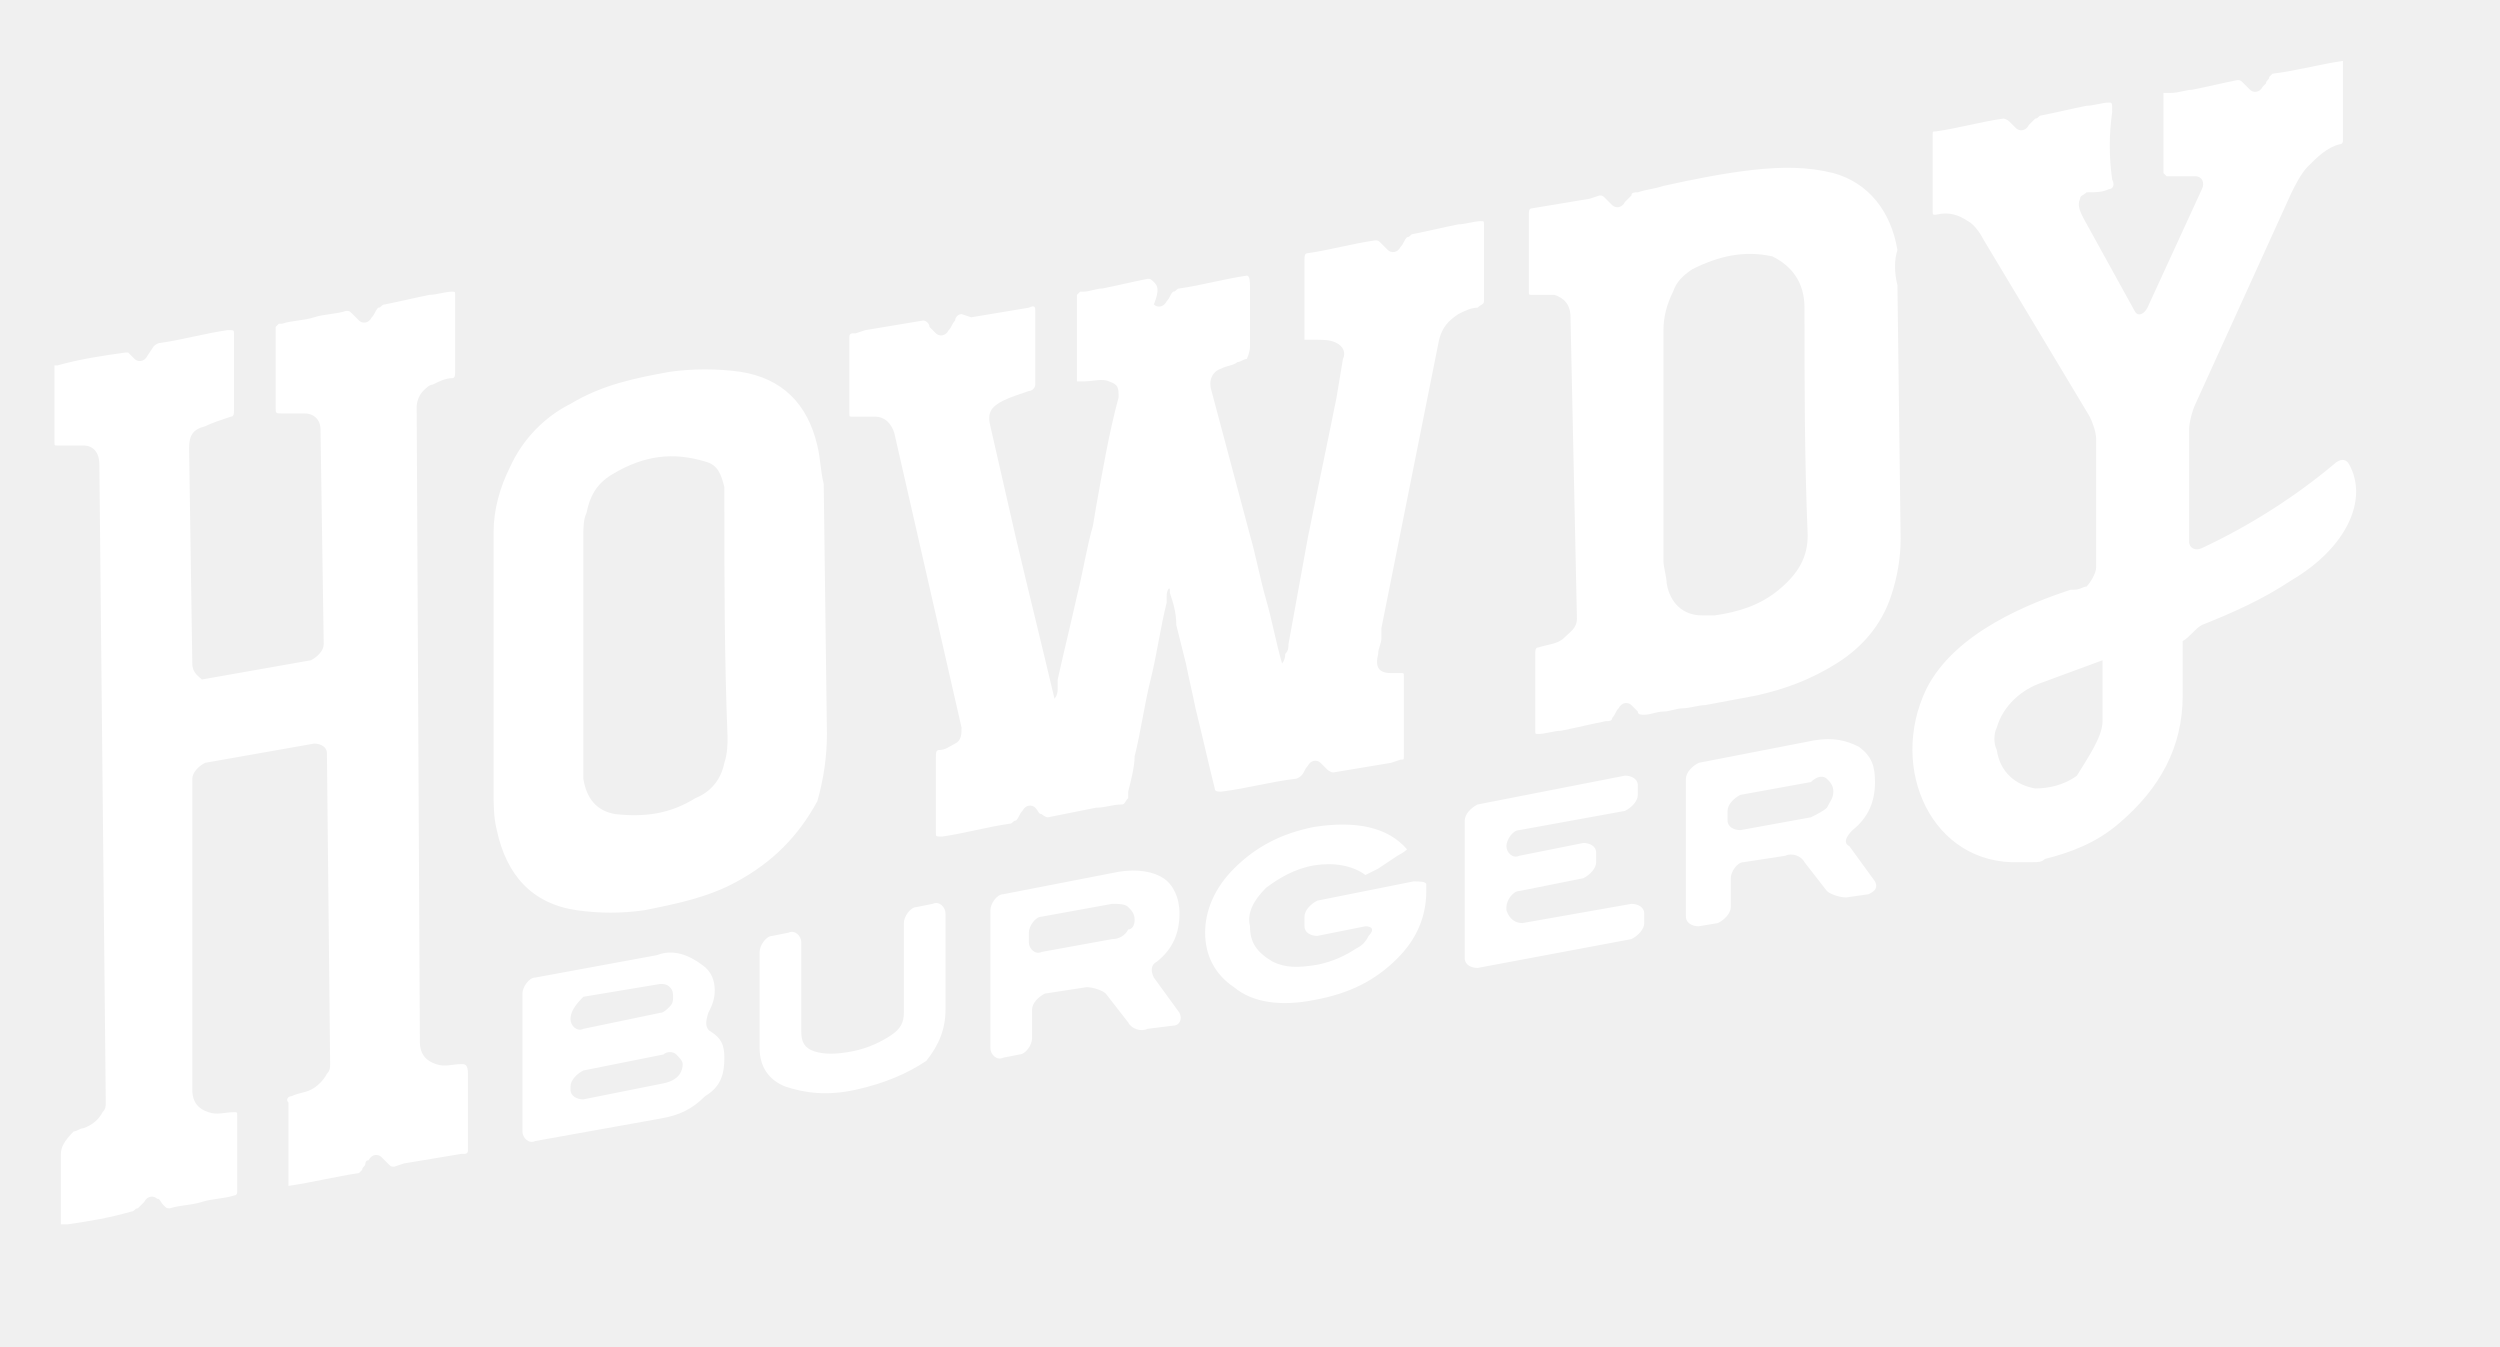
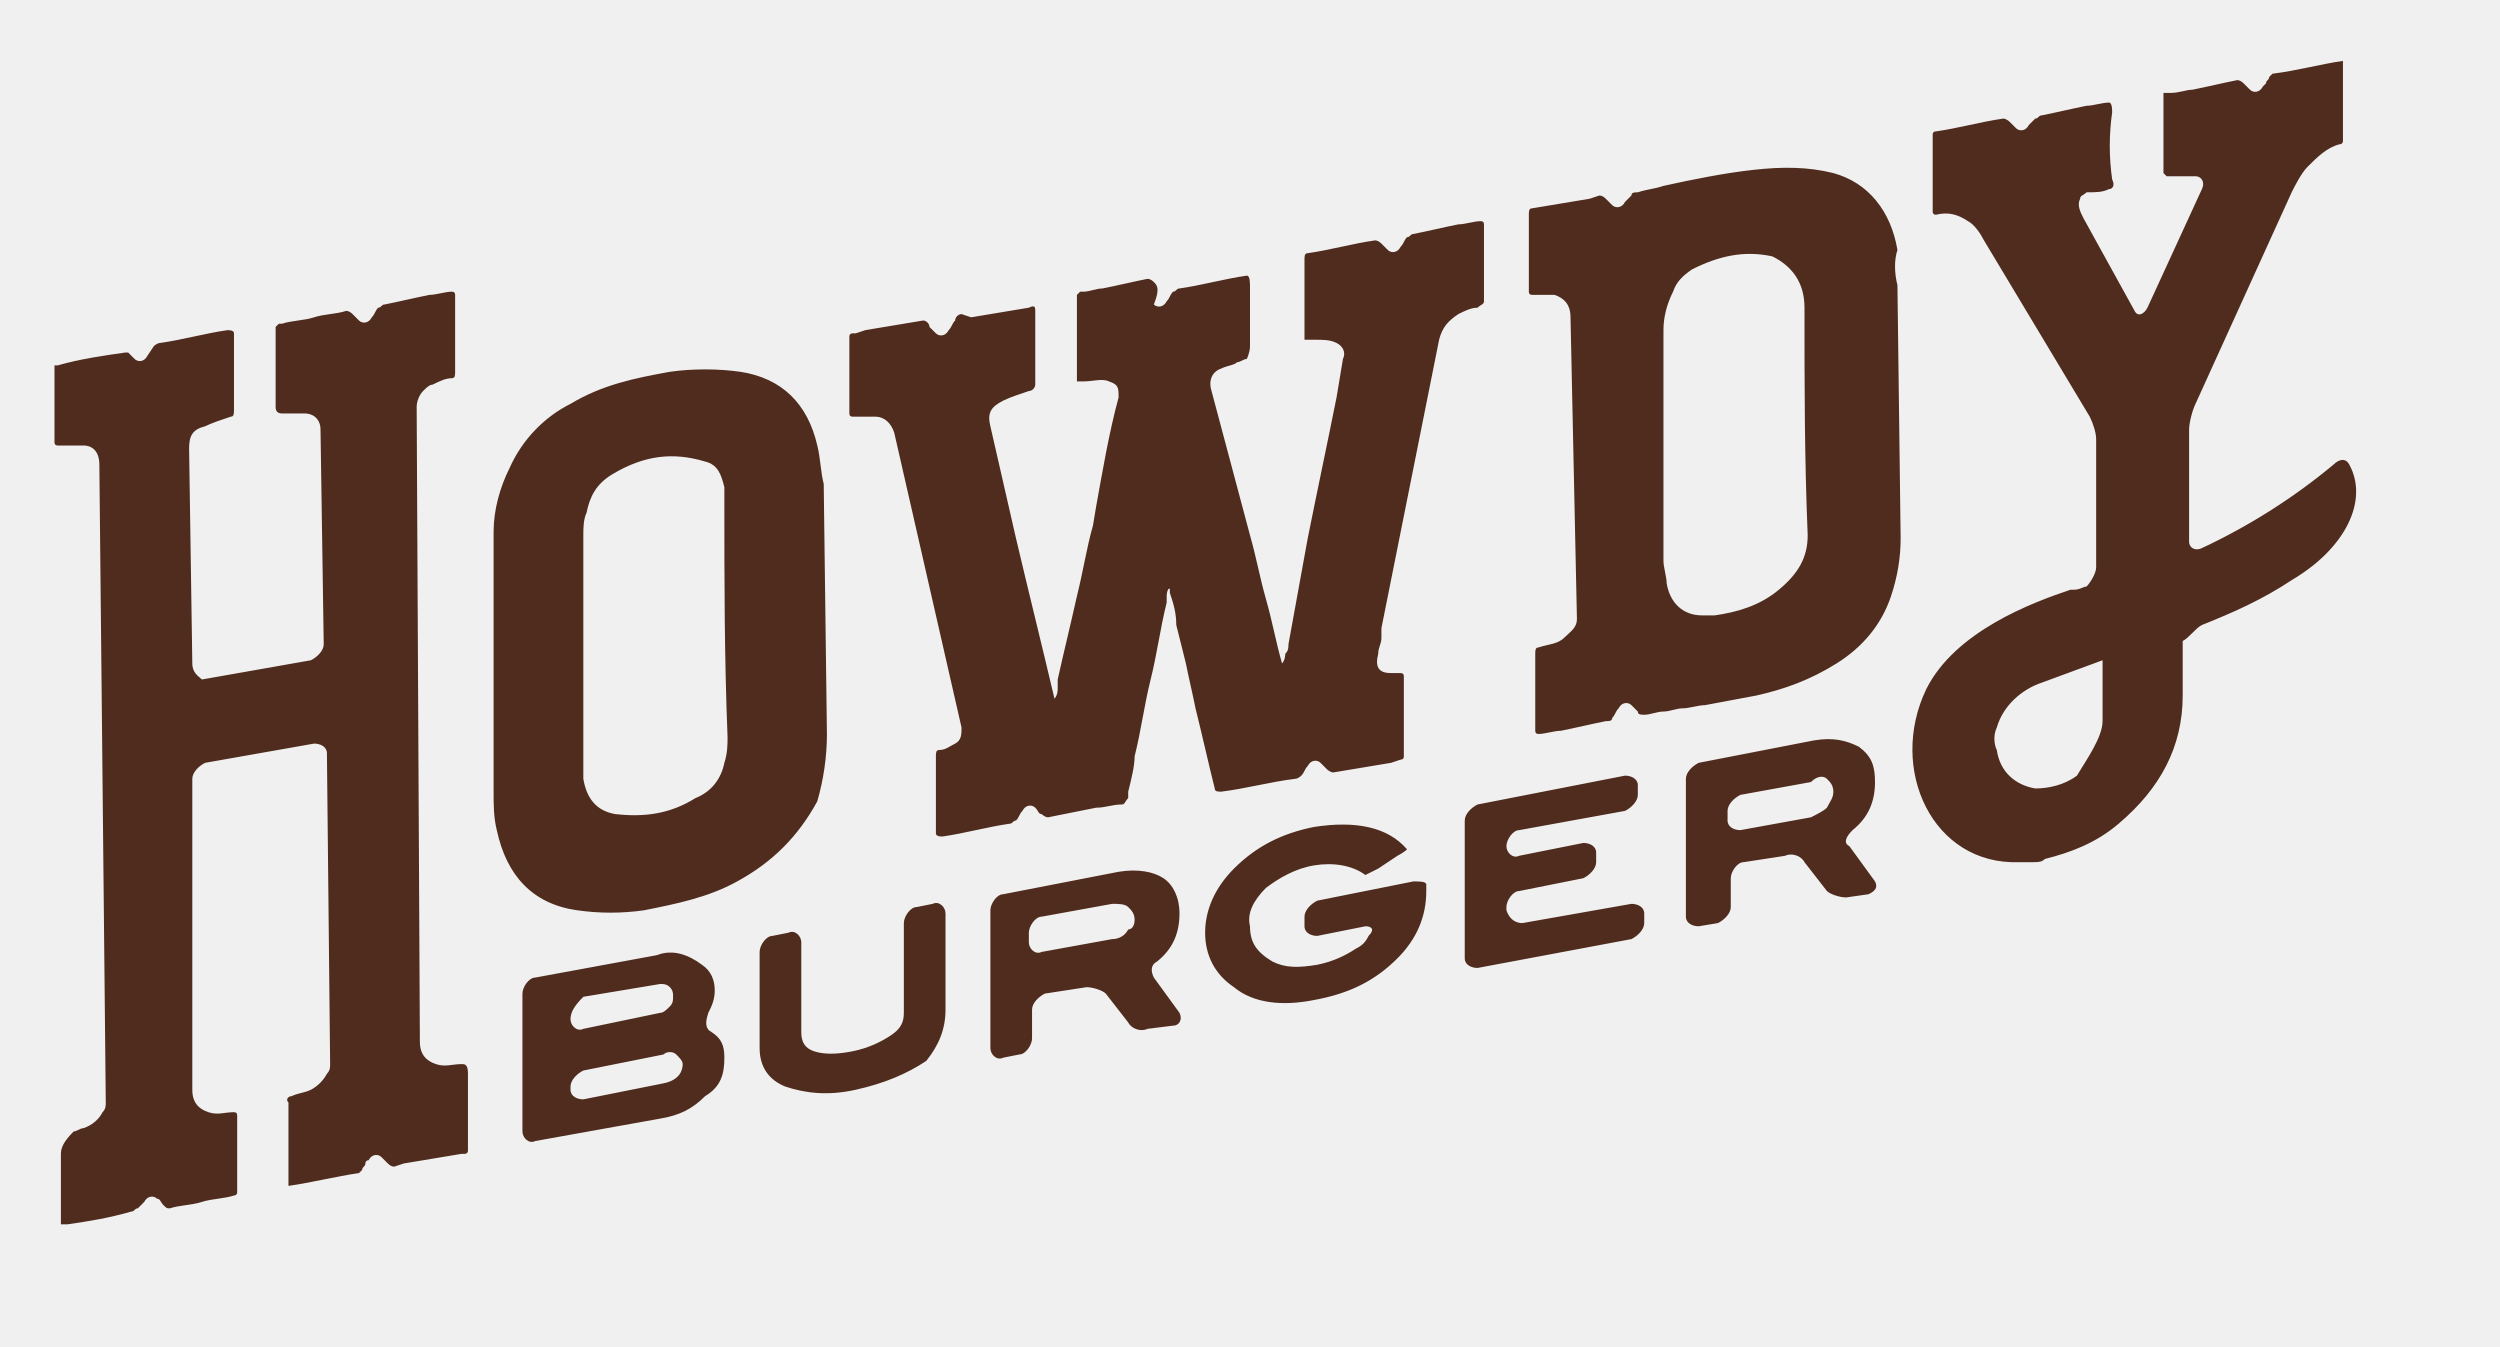
- <svg xmlns="http://www.w3.org/2000/svg" version="1.1" id="Layer_1" x="0px" y="0px" width="78px" height="42px" viewBox="0 0 78 42" style="enable-background:new 0 0 78 42;" xml:space="preserve">
-   <style type="text/css">
- 	.st0{fill-rule:evenodd;clip-rule:evenodd;fill:#FFFFFF;}
- </style>
-   <path class="st0" d="M68.7,19.5c1-0.4,1.9-0.8,2.8-1.4c1.7-1,2.4-2.5,1.8-3.6c-0.1-0.2-0.3-0.2-0.5,0c-1.2,1-2.6,1.9-4.1,2.6  c-0.2,0.1-0.4,0-0.4-0.2c0-0.9,0-3,0-3.5c0-0.2,0.1-0.6,0.2-0.8L71.5,6c0.1-0.2,0.3-0.6,0.5-0.8c0.3-0.3,0.6-0.6,1-0.7  c0.1,0,0.1-0.1,0.1-0.1c0,0,0,0,0,0c0-0.4,0-0.8,0-1.2v0v0v0v0v0v0l0,0c0-0.4,0-0.8,0-1.2c0,0,0,0,0,0c0,0,0,0,0,0c0,0,0-0.1,0-0.1  c0,0,0,0,0,0c0,0,0,0,0,0c-0.7,0.1-1.4,0.3-2.2,0.4c0,0-0.1,0.1-0.1,0.1c0,0.1-0.1,0.1-0.1,0.2l0,0c0,0-0.1,0.1-0.1,0.1  c-0.1,0.2-0.3,0.2-0.4,0.1l-0.2-0.2c-0.1-0.1-0.1-0.1-0.2-0.1c-0.5,0.1-0.9,0.2-1.4,0.3l0,0c-0.2,0-0.4,0.1-0.7,0.1l-0.1,0  c0,0-0.1,0-0.1,0c0,0,0,0,0,0l0,0v0l0,0v0v0v0l0,0c0,0.8,0,1.7,0,2.5c0,0,0.1,0.1,0.1,0.1c0,0,0.1,0,0.1,0c0,0,0,0,0.1,0  c0.1,0,0.1,0,0.2,0c0.2,0,0.3,0,0.5,0c0.2,0,0.3,0.2,0.2,0.4L67,9.6c-0.1,0.2-0.3,0.3-0.4,0.1L65,6.8c-0.1-0.2-0.2-0.4-0.1-0.6  c0-0.1,0.1-0.1,0.2-0.2C65.4,6,65.6,6,65.8,5.9c0.1,0,0.2-0.1,0.1-0.3c-0.1-0.7-0.1-1.4,0-2.1c0-0.3,0-0.3-0.1-0.3  c-0.2,0-0.5,0.1-0.7,0.1c-0.5,0.1-0.9,0.2-1.4,0.3c-0.1,0-0.1,0.1-0.2,0.1c0,0-0.1,0.1-0.1,0.1l0,0c0,0-0.1,0.1-0.1,0.1  c-0.1,0.2-0.3,0.2-0.4,0.1l-0.2-0.2c0,0-0.1-0.1-0.2-0.1c-0.7,0.1-1.4,0.3-2.1,0.4l0,0c-0.1,0-0.1,0-0.1,0.1c0,0.8,0,1.6,0,2.4  c0,0.1,0,0.1,0.1,0.1c0.4-0.1,0.7,0,1,0.2c0.2,0.1,0.4,0.4,0.5,0.6l3.3,5.5c0.1,0.2,0.2,0.5,0.2,0.7c0,0.2,0,0.5,0,0.9l0,0  c0,1,0,2.3,0,3.1c0,0.2-0.2,0.5-0.3,0.6c-0.1,0-0.2,0.1-0.4,0.1l-0.1,0c-1.2,0.4-3.6,1.3-4.5,3.1c-1.2,2.5,0.2,5.5,2.9,5.4l0,0  c0.1,0,0.3,0,0.4,0c0.2,0,0.3,0,0.4-0.1c0.8-0.2,1.6-0.5,2.3-1.1l0,0c1.3-1.1,2-2.4,2-4l0-1.7C68.3,19.9,68.5,19.6,68.7,19.5z   M46.3,9.4c0-0.8,0-1.6,0-2.4v0c0-0.1,0-0.1-0.1-0.1c-0.2,0-0.5,0.1-0.7,0.1c-0.5,0.1-0.9,0.2-1.4,0.3c-0.1,0-0.1,0.1-0.2,0.1  c-0.1,0.1-0.1,0.2-0.2,0.3c-0.1,0.2-0.3,0.2-0.4,0.1c-0.1-0.1-0.1-0.1-0.2-0.2l0,0c-0.1-0.1-0.1-0.1-0.2-0.1  c-0.7,0.1-1.4,0.3-2.1,0.4c-0.1,0-0.1,0.1-0.1,0.2c0,0.7,0,1.4,0,2.1v0c0,0,0,0.1,0,0.1v0c0,0.1,0,0.2,0,0.3c0,0,0.1,0,0.2,0  c0,0,0.1,0,0.1,0c0.3,0,0.5,0,0.7,0.1c0.2,0.1,0.3,0.3,0.2,0.5l-0.2,1.2c-0.3,1.5-0.6,2.9-0.9,4.4c-0.2,1.1-0.4,2.2-0.6,3.3  c0,0.1,0,0.2-0.1,0.3c0,0.2-0.1,0.3-0.1,0.3c0,0,0,0,0,0c0,0,0,0,0,0c-0.2-0.7-0.3-1.3-0.5-2l0,0l0,0l0,0l0,0l0,0l0,0l0,0l0,0l0,0  l0,0c-0.2-0.7-0.3-1.3-0.5-2l-1.2-4.5c-0.1-0.3,0-0.6,0.3-0.7c0.2-0.1,0.4-0.1,0.5-0.2c0.1,0,0.2-0.1,0.3-0.1c0,0,0,0,0,0  c0,0,0,0,0,0c0,0,0.1-0.2,0.1-0.4l0-1.8c0-0.2,0-0.4-0.1-0.4c0,0,0,0,0,0c-0.7,0.1-1.4,0.3-2.1,0.4c-0.1,0-0.1,0.1-0.2,0.1  c-0.1,0.1-0.1,0.2-0.2,0.3c-0.1,0.2-0.3,0.2-0.4,0.1C36.2,9,36.1,8.9,36,8.8c-0.1-0.1-0.1-0.1-0.2-0.1c-0.5,0.1-0.9,0.2-1.4,0.3v0  l0,0l0,0v0h0v0l0,0l0,0v0l0,0l0,0l0,0l0,0c-0.2,0-0.4,0.1-0.6,0.1c0,0,0,0-0.1,0c0,0-0.1,0.1-0.1,0.1v0.1c0,0.8,0,1.5,0,2.3l0,0.1  c0,0.1,0,0.1,0,0.2c0,0,0.1,0,0.1,0c0,0,0.1,0,0.1,0c0.3,0,0.6-0.1,0.8,0c0.3,0.1,0.3,0.2,0.3,0.5c-0.3,1.1-0.5,2.3-0.7,3.4  l-0.1,0.6c-0.2,0.7-0.3,1.4-0.5,2.2l0,0l0,0l0,0c-0.2,0.9-0.4,1.7-0.6,2.6c0,0.1,0,0.1,0,0.2c0,0,0,0.1,0,0.1c0,0.2-0.1,0.3-0.1,0.3  c0,0,0,0,0,0l0,0c-0.4-1.7-0.8-3.3-1.2-5l-0.8-3.5c-0.1-0.4,0-0.6,0.4-0.8c0.2-0.1,0.5-0.2,0.8-0.3c0.1,0,0.2-0.1,0.2-0.2  c0-0.8,0-1.6,0-2.3l0,0c0-0.1,0-0.2-0.2-0.1c-0.6,0.1-1.2,0.2-1.8,0.3L30,9.8c-0.1,0-0.2,0.1-0.2,0.2c-0.1,0.1-0.1,0.2-0.2,0.3  c-0.1,0.2-0.3,0.2-0.4,0.1c-0.1-0.1-0.1-0.1-0.2-0.2C29,10.1,28.9,10,28.8,10c-0.6,0.1-1.2,0.2-1.8,0.3l-0.3,0.1l-0.1,0  c0,0-0.1,0-0.1,0.1c0,0,0,0,0,0l0,0c0,0,0,0,0,0c0,0.4,0,0.8,0,1.2c0,0.4,0,0.8,0,1.2c0,0.1,0,0.1,0.1,0.1c0,0,0.1,0,0.1,0l0,0  c0.2,0,0.4,0,0.6,0c0.3,0,0.5,0.2,0.6,0.5l2.1,9.2c0,0.2,0,0.4-0.2,0.5c-0.2,0.1-0.3,0.2-0.5,0.2c-0.1,0-0.1,0.1-0.1,0.2  c0,0.8,0,1.6,0,2.4c0,0.1,0,0.1,0.2,0.1c0.7-0.1,1.4-0.3,2.1-0.4c0.1,0,0.1-0.1,0.2-0.1c0.1-0.1,0.1-0.2,0.2-0.3  c0.1-0.2,0.3-0.2,0.4-0.1c0.1,0.1,0.1,0.2,0.2,0.2c0,0,0.1,0.1,0.2,0.1c0.5-0.1,1-0.2,1.5-0.3h0l0,0h0l0,0l0,0l0,0h0l0,0l0,0h0l0,0  h0c0.3,0,0.5-0.1,0.8-0.1c0.1,0,0.1-0.1,0.2-0.2l0-0.2c0.1-0.4,0.2-0.8,0.2-1.1c0.2-0.8,0.3-1.6,0.5-2.4c0.2-0.8,0.3-1.6,0.5-2.4  c0,0,0-0.1,0-0.1c0,0,0-0.1,0-0.1c0-0.2,0.1-0.3,0.1-0.2c0,0,0,0.1,0,0.1c0.1,0.3,0.2,0.6,0.2,1l0,0l0,0c0.1,0.4,0.2,0.8,0.3,1.2  c0.1,0.5,0.2,0.9,0.3,1.4c0.2,0.8,0.4,1.7,0.6,2.5c0,0.1,0.1,0.1,0.2,0.1c0.8-0.1,1.5-0.3,2.3-0.4c0.1,0,0.2-0.1,0.2-0.1  c0.1-0.1,0.1-0.2,0.2-0.3c0.1-0.2,0.3-0.2,0.4-0.1c0.1,0.1,0.1,0.1,0.2,0.2c0,0,0.1,0.1,0.2,0.1c0.6-0.1,1.2-0.2,1.8-0.3l0,0h0h0  l0,0l0.3-0.1c0.1,0,0.1,0,0.1-0.1c0-0.8,0-1.7,0-2.5c0-0.1,0-0.1-0.1-0.1c-0.1,0-0.2,0-0.3,0c-0.4,0-0.5-0.2-0.4-0.6  c0-0.2,0.1-0.3,0.1-0.5c0-0.1,0-0.2,0-0.3l1.8-9c0.1-0.4,0.3-0.6,0.6-0.8c0.2-0.1,0.4-0.2,0.6-0.2l0,0C46.2,9.5,46.3,9.5,46.3,9.4z   M41.1,28.1l3-0.6c0.2,0,0.4,0,0.4,0.1v0.2c0,0.8-0.3,1.5-0.9,2.1c-0.7,0.7-1.5,1.1-2.6,1.3c-1,0.2-1.9,0.1-2.5-0.4  c-0.6-0.4-0.9-1-0.9-1.7c0-0.7,0.3-1.4,0.9-2c0.7-0.7,1.5-1.1,2.5-1.3c1.3-0.2,2.3,0,2.9,0.7l0,0c0,0-0.1,0.1-0.3,0.2L43,27.1  c-0.2,0.1-0.4,0.2-0.4,0.2l0,0C42.2,27,41.6,26.9,41,27c-0.6,0.1-1.1,0.4-1.5,0.7c-0.4,0.4-0.6,0.8-0.5,1.2c0,0.5,0.2,0.8,0.7,1.1  c0.4,0.2,0.8,0.2,1.4,0.1c0.5-0.1,0.9-0.3,1.2-0.5c0.2-0.1,0.3-0.2,0.4-0.4c0.2-0.2,0.1-0.3-0.1-0.3l-1.5,0.3  c-0.2,0-0.4-0.1-0.4-0.3v-0.3C40.7,28.4,40.9,28.2,41.1,28.1z M36.6,32c0.2,0,0.3-0.2,0.2-0.4l-0.8-1.1c-0.1-0.2-0.1-0.4,0.1-0.5  c0.5-0.4,0.7-0.9,0.7-1.5c0-0.5-0.2-0.9-0.5-1.1c-0.3-0.2-0.8-0.3-1.4-0.2l-3.6,0.7c-0.2,0-0.4,0.3-0.4,0.5l0,4.3  c0,0.2,0.2,0.4,0.4,0.3l0.5-0.1c0.2,0,0.4-0.3,0.4-0.5l0-0.9c0-0.2,0.2-0.4,0.4-0.5l1.3-0.2c0.2,0,0.5,0.1,0.6,0.2l0.7,0.9  c0.1,0.2,0.4,0.3,0.6,0.2L36.6,32z M29.5,31.5l0-3c0-0.2-0.2-0.4-0.4-0.3l-0.5,0.1c-0.2,0-0.4,0.3-0.4,0.5l0,2.8  c0,0.3-0.1,0.5-0.4,0.7c-0.3,0.2-0.7,0.4-1.2,0.5c-0.5,0.1-0.9,0.1-1.2,0c-0.3-0.1-0.4-0.3-0.4-0.6l0-2.8c0-0.2-0.2-0.4-0.4-0.3  l-0.5,0.1c-0.2,0-0.4,0.3-0.4,0.5l0,3c0,0.6,0.3,1,0.8,1.2c0.6,0.2,1.3,0.3,2.2,0.1c0.9-0.2,1.6-0.5,2.2-0.9  C29.3,32.6,29.5,32.1,29.5,31.5z M35.4,28.7c0-0.2-0.1-0.3-0.2-0.4c-0.1-0.1-0.3-0.1-0.5-0.1l-2.2,0.4c-0.2,0-0.4,0.3-0.4,0.5v0.3  c0,0.2,0.2,0.4,0.4,0.3l2.2-0.4c0.2,0,0.4-0.1,0.5-0.3C35.3,29,35.4,28.9,35.4,28.7z M22.6,33c0-0.4-0.1-0.6-0.4-0.8  c-0.2-0.1-0.2-0.3-0.1-0.6c0.1-0.2,0.2-0.4,0.2-0.7c0-0.3-0.1-0.6-0.4-0.8c-0.4-0.3-0.9-0.5-1.4-0.3l-3.8,0.7  c-0.2,0-0.4,0.3-0.4,0.5l0,4.3c0,0.2,0.2,0.4,0.4,0.3l3.9-0.7c0.6-0.1,1-0.3,1.4-0.7C22.5,33.9,22.6,33.5,22.6,33z M17.8,31.8  c0,0.2,0.2,0.4,0.4,0.3l2.4-0.5c0.1,0,0.2-0.1,0.3-0.2c0.1-0.1,0.1-0.2,0.1-0.3c0-0.1,0-0.2-0.1-0.3c-0.1-0.1-0.2-0.1-0.3-0.1  l-2.4,0.4C17.9,31.4,17.8,31.6,17.8,31.8z M21.1,32.9c0.1,0.1,0.2,0.2,0.2,0.3c0,0.2-0.1,0.5-0.6,0.6l-2.5,0.5  c-0.2,0-0.4-0.1-0.4-0.3v-0.1c0-0.2,0.2-0.4,0.4-0.5l2.5-0.5C20.8,32.8,21,32.8,21.1,32.9z M23,27.5c-0.9,0.5-1.9,0.7-2.9,0.9  c-0.7,0.1-1.4,0.1-2.1,0c-1.4-0.2-2.2-1.1-2.5-2.5c-0.1-0.4-0.1-0.8-0.1-1.2c0-0.3,0-0.6,0-0.9c0-0.2,0-0.3,0-0.5l0-6.7  c0-0.7,0.2-1.4,0.5-2c0.4-0.9,1.1-1.6,1.9-2c1-0.6,2-0.8,3.1-1c0.7-0.1,1.5-0.1,2.2,0c1.3,0.2,2.1,1,2.4,2.3  c0.1,0.4,0.1,0.8,0.2,1.2l0.1,7.8c0,0.7-0.1,1.4-0.3,2.1C24.9,26.1,24.1,26.9,23,27.5z M22.6,15.7c0,2.4,0,4.8,0.1,7.3  c0,0.2,0,0.5-0.1,0.8c-0.1,0.5-0.4,0.9-0.9,1.1c-0.8,0.5-1.6,0.6-2.5,0.5c-0.6-0.1-0.9-0.5-1-1.1c0-0.2,0-0.5,0-0.7  c0-0.7,0-1.5,0-2.2v0c0-0.4,0-0.7,0-1.1c0-1.2,0-2.4,0-3.6c0-0.2,0-0.5,0.1-0.7c0.1-0.5,0.3-0.9,0.8-1.2c1-0.6,1.9-0.7,2.9-0.4  c0.4,0.1,0.5,0.4,0.6,0.8C22.6,15.3,22.6,15.6,22.6,15.7z M14.4,33.2c-0.3,0-0.5,0.1-0.8,0c-0.3-0.1-0.5-0.3-0.5-0.7L13,12.7  c0-0.2,0.1-0.4,0.2-0.5l0,0v0c0.1-0.1,0.2-0.2,0.3-0.2c0.2-0.1,0.4-0.2,0.6-0.2l0,0l0,0c0.1,0,0.1-0.1,0.1-0.2c0-0.8,0-1.6,0-2.4  c0-0.1,0-0.1-0.1-0.1c-0.2,0-0.5,0.1-0.7,0.1v0l0,0l0,0l0,0l0,0c-0.5,0.1-0.9,0.2-1.4,0.3c-0.1,0-0.1,0.1-0.2,0.1  c-0.1,0.1-0.1,0.2-0.2,0.3c-0.1,0.2-0.3,0.2-0.4,0.1c-0.1-0.1-0.1-0.1-0.2-0.2c-0.1-0.1-0.1-0.1-0.2-0.1c-0.3,0.1-0.7,0.1-1,0.2l0,0  l0,0l0,0l0,0l0,0l0,0l0,0l0,0c-0.3,0.1-0.7,0.1-1,0.2l-0.1,0c0,0-0.1,0.1-0.1,0.1v0.1c0,0.3,0,0.5,0,0.8l0,0l0,0l0,0l0,0v0l0,0l0,0  c0,0.5,0,1,0,1.6c0,0.2,0,0.2,0.2,0.2c0.2,0,0.5,0,0.7,0c0.3,0,0.5,0.2,0.5,0.5l0.1,6.7c0,0.2-0.2,0.4-0.4,0.5l-3.4,0.6  C6.2,21.1,6,21,6,20.7l-0.1-6.7c0-0.4,0.1-0.6,0.5-0.7c0.2-0.1,0.5-0.2,0.8-0.3c0.1,0,0.1-0.1,0.1-0.2c0-0.8,0-1.6,0-2.4  c0-0.1,0-0.1-0.2-0.1c-0.7,0.1-1.4,0.3-2.1,0.4c-0.1,0-0.2,0.1-0.2,0.1l-0.2,0.3c-0.1,0.2-0.3,0.2-0.4,0.1c-0.1-0.1-0.1-0.1-0.2-0.2  C4.1,11,4,11,3.9,11c-0.7,0.1-1.4,0.2-2.1,0.4c0,0,0,0,0,0s0,0,0,0c0,0-0.1,0-0.1,0c0,0,0,0,0,0l0,0h0c0,0,0,0,0,0  c0,0.4,0,0.8,0,1.2c0,0.4,0,0.8,0,1.2c0,0.1,0,0.1,0.1,0.1c0.1,0,0.1,0,0.2,0c0.2,0,0.4,0,0.6,0c0.3,0,0.5,0.2,0.5,0.6l0.2,19.9  c0,0.1,0,0.2-0.1,0.3c-0.1,0.2-0.3,0.4-0.6,0.5c-0.1,0-0.2,0.1-0.3,0.1C2,35.6,1.9,35.8,1.9,36l0,1.8c0,0.2,0,0.4,0,0.4c0,0,0,0,0,0  l0.2,0c0.7-0.1,1.3-0.2,2-0.4c0.1,0,0.1-0.1,0.2-0.1c0,0,0.1-0.1,0.1-0.1c0,0,0.1-0.1,0.1-0.1c0.1-0.2,0.3-0.2,0.4-0.1  C5,37.4,5,37.5,5.1,37.6c0.1,0.1,0.1,0.1,0.2,0.1c0.3-0.1,0.7-0.1,1-0.2c0.3-0.1,0.7-0.1,1-0.2c0,0,0,0,0,0c0,0,0,0,0,0  c0,0,0.1,0,0.1-0.1c0,0,0,0,0,0c0,0,0,0,0,0c0-0.4,0-0.8,0-1.2c0-0.4,0-0.8,0-1.2c0-0.1,0-0.1-0.1-0.1c-0.3,0-0.5,0.1-0.8,0  c-0.3-0.1-0.5-0.3-0.5-0.7L6,24.3c0-0.2,0.2-0.4,0.4-0.5l3.4-0.6c0.2,0,0.4,0.1,0.4,0.3l0.1,9.7c0,0.1,0,0.2-0.1,0.3  c-0.1,0.2-0.3,0.4-0.5,0.5c-0.2,0.1-0.4,0.1-0.6,0.2c-0.1,0-0.2,0.1-0.1,0.2c0,0.8,0,1.6,0,2.4v0l0,0v0v0v0v0v0l0,0c0,0,0,0,0,0.1  c0,0,0,0.1,0,0.1h0c0.7-0.1,1.5-0.3,2.2-0.4c0,0,0.1-0.1,0.1-0.1c0-0.1,0.1-0.1,0.1-0.2l0,0c0,0,0-0.1,0.1-0.1  c0.1-0.2,0.3-0.2,0.4-0.1c0.1,0.1,0.1,0.1,0.2,0.2l0,0c0.1,0.1,0.1,0.1,0.2,0.1l0.3-0.1l0,0h0h0h0v0c0.6-0.1,1.2-0.2,1.8-0.3  c0,0,0,0,0.1,0c0,0,0.1,0,0.1-0.1c0,0,0,0,0,0s0,0,0,0c0-0.4,0-0.8,0-1.2c0-0.4,0-0.8,0-1.2C14.6,33.2,14.5,33.2,14.4,33.2z   M65.6,22.5l0-1.9c0,0,0,0,0,0l-1.9,0.7c-0.6,0.2-1.2,0.7-1.4,1.4c-0.1,0.2-0.1,0.5,0,0.7c0.1,0.7,0.6,1.1,1.2,1.2  c0.4,0,0.9-0.1,1.3-0.4C65.1,23.7,65.6,23,65.6,22.5z M47.5,28.8l3.4-0.6c0.2,0,0.4,0.1,0.4,0.3l0,0.3c0,0.2-0.2,0.4-0.4,0.5  l-4.8,0.9c-0.2,0-0.4-0.1-0.4-0.3l0-4.3c0-0.2,0.2-0.4,0.4-0.5l4.6-0.9c0.2,0,0.4,0.1,0.4,0.3v0.3c0,0.2-0.2,0.4-0.4,0.5l-3.3,0.6  c-0.2,0-0.4,0.3-0.4,0.5v0c0,0.2,0.2,0.4,0.4,0.3l2-0.4c0.2,0,0.4,0.1,0.4,0.3l0,0.3c0,0.2-0.2,0.4-0.4,0.5l-2,0.4  c-0.2,0-0.4,0.3-0.4,0.5v0.1C47.1,28.7,47.3,28.8,47.5,28.8z M58.5,27.5c0.1,0.2,0,0.3-0.2,0.4l-0.7,0.1c-0.2,0-0.5-0.1-0.6-0.2  l-0.7-0.9c-0.1-0.2-0.4-0.3-0.6-0.2l-1.3,0.2c-0.2,0-0.4,0.3-0.4,0.5l0,0.9c0,0.2-0.2,0.4-0.4,0.5L53,28.9c-0.2,0-0.4-0.1-0.4-0.3  l0-4.3c0-0.2,0.2-0.4,0.4-0.5l3.6-0.7c0.6-0.1,1,0,1.4,0.2c0.4,0.3,0.5,0.6,0.5,1.1c0,0.6-0.2,1.1-0.7,1.5c-0.2,0.2-0.3,0.4-0.1,0.5  L58.5,27.5z M57,24.3c0.1,0.1,0.2,0.2,0.2,0.4c0,0.2-0.1,0.3-0.2,0.5c-0.1,0.1-0.3,0.2-0.5,0.3l-2.2,0.4c-0.2,0-0.4-0.1-0.4-0.3  v-0.3c0-0.2,0.2-0.4,0.4-0.5l2.2-0.4C56.7,24.2,56.9,24.2,57,24.3z M59.2,8.9l0.1,7.9c0,0.6-0.1,1.2-0.3,1.8  c-0.3,0.9-0.9,1.6-1.7,2.1c-0.8,0.5-1.6,0.8-2.5,1c-0.5,0.1-1.1,0.2-1.6,0.3c-0.2,0-0.5,0.1-0.7,0.1c-0.2,0-0.4,0.1-0.6,0.1  c-0.2,0-0.4,0.1-0.6,0.1c-0.1,0-0.2,0-0.2-0.1c-0.1-0.1-0.1-0.1-0.2-0.2c-0.1-0.1-0.3-0.1-0.4,0.1c-0.1,0.1-0.1,0.2-0.2,0.3  c0,0.1-0.1,0.1-0.2,0.1c-0.5,0.1-0.9,0.2-1.4,0.3c-0.2,0-0.5,0.1-0.7,0.1c-0.1,0-0.1,0-0.1-0.1c0-0.8,0-1.6,0-2.4  c0-0.1,0-0.2,0.1-0.2c0.3-0.1,0.6-0.1,0.8-0.3c0.2-0.2,0.4-0.3,0.4-0.6L49,9.9c0-0.4-0.2-0.6-0.5-0.7c-0.2,0-0.4,0-0.6,0  c0,0-0.1,0-0.1,0c-0.1,0-0.1,0-0.1-0.1c0-0.8,0-1.6,0-2.4c0-0.1,0-0.2,0.1-0.2c0.6-0.1,1.2-0.2,1.8-0.3l0.3-0.1c0.1,0,0.1,0,0.2,0.1  c0,0,0.1,0.1,0.1,0.1v0c0,0,0.1,0.1,0.1,0.1c0.1,0.1,0.3,0.1,0.4-0.1c0,0,0.1-0.1,0.1-0.1l0,0c0,0,0.1-0.1,0.1-0.1  c0-0.1,0.1-0.1,0.2-0.1c0.3-0.1,0.5-0.1,0.8-0.2c0.9-0.2,1.9-0.4,2.8-0.5c0.9-0.1,1.7-0.1,2.5,0.1c1.1,0.3,1.8,1.2,2,2.4  C59.1,8.1,59.1,8.5,59.2,8.9z M56.3,9.6c0,2.4,0,4.7,0.1,7.1c0,0.7-0.3,1.2-0.9,1.7c-0.6,0.5-1.3,0.7-2,0.8c-0.1,0-0.3,0-0.4,0  c-0.6,0-1-0.4-1.1-1c0-0.2-0.1-0.5-0.1-0.7c0-0.8,0-1.6,0-2.4c0-0.4,0-0.8,0-1.2l0-3.6c0-0.4,0.1-0.8,0.3-1.2  c0.1-0.3,0.3-0.5,0.6-0.7c0.8-0.4,1.6-0.6,2.5-0.4C55.9,8.3,56.3,8.8,56.3,9.6z" />
+ <svg xmlns="http://www.w3.org/2000/svg" id="Layer_1" version="1.1" viewBox="0 0 78 42">
+   <defs>
+     <style>
+       .st0 {
+         fill: #4f2c1d;
+         fill-rule: evenodd;
+       }
+     </style>
+   </defs>
+   <path class="st0" d="M68.7,19.5c1-.4,1.9-.8,2.8-1.4,1.7-1,2.4-2.5,1.8-3.6-.1-.2-.3-.2-.5,0-1.2,1-2.6,1.9-4.1,2.6-.2.1-.4,0-.4-.2v-3.5c0-.2.1-.6.2-.8l3-6.6c.1-.2.3-.6.5-.8.3-.3.6-.6,1-.7.1,0,.1-.1.1-.1h0v-1.2h0v-1.2h0v-.1h0c-.7.1-1.4.3-2.2.4l-.1.1c0,.1-.1.1-.1.2h0l-.1.1c-.1.2-.3.2-.4.1l-.2-.2q-.1-.1-.2-.1c-.5.1-.9.2-1.4.3h0c-.2,0-.4.1-.7.1h-.2v2.5l.1.1h.9c.2,0,.3.2.2.4l-1.7,3.7c-.1.2-.3.3-.4.1l-1.6-2.9c-.1-.2-.2-.4-.1-.6,0-.1.1-.1.2-.2.3,0,.5,0,.7-.1.1,0,.2-.1.1-.3-.1-.7-.1-1.4,0-2.1q0-.3-.1-.3c-.2,0-.5.1-.7.1-.5.1-.9.2-1.4.3-.1,0-.1.1-.2.1l-.1.1h0l-.1.1c-.1.2-.3.2-.4.1l-.2-.2s-.1-.1-.2-.1c-.7.1-1.4.3-2.1.4h0q-.1,0-.1.1v2.4q0,.1.1.1c.4-.1.7,0,1,.2.2.1.4.4.5.6l3.3,5.5c.1.2.2.5.2.7v.9h0v3.1c0,.2-.2.5-.3.6-.1,0-.2.1-.4.1h-.1c-1.2.4-3.6,1.3-4.5,3.1-1.2,2.5.2,5.5,2.9,5.4h.4c.2,0,.3,0,.4-.1.8-.2,1.6-.5,2.3-1.1h0c1.3-1.1,2-2.4,2-4v-1.7c.2-.1.4-.4.6-.5ZM46.3,9.4v-2.4h0q0-.1-.1-.1c-.2,0-.5.1-.7.1-.5.1-.9.2-1.4.3-.1,0-.1.1-.2.1-.1.1-.1.2-.2.3-.1.2-.3.2-.4.1q-.1-.1-.2-.2h0q-.1-.1-.2-.1c-.7.1-1.4.3-2.1.4-.1,0-.1.1-.1.2v2.1h0v.1h0v.3h.3c.3,0,.5,0,.7.1s.3.3.2.5l-.2,1.2c-.3,1.5-.6,2.9-.9,4.4-.2,1.1-.4,2.2-.6,3.3,0,.1,0,.2-.1.3,0,.2-.1.3-.1.3h0c-.2-.7-.3-1.3-.5-2h0c-.2-.7-.3-1.3-.5-2l-1.2-4.5c-.1-.3,0-.6.3-.7.2-.1.4-.1.5-.2.1,0,.2-.1.3-.1h0s.1-.2.1-.4v-1.8c0-.2,0-.4-.1-.4h0c-.7.1-1.4.3-2.1.4-.1,0-.1.1-.2.1-.1.1-.1.2-.2.3-.1.2-.3.2-.4.1.2-.5.1-.6,0-.7q-.1-.1-.2-.1c-.5.1-.9.2-1.4.3h0c-.2,0-.4.1-.6.1h-.1l-.1.1v2.7h.2c.3,0,.6-.1.8,0,.3.1.3.2.3.5-.3,1.1-.5,2.3-.7,3.4l-.1.6c-.2.7-.3,1.4-.5,2.2h0c-.2.9-.4,1.7-.6,2.6v.3c0,.2-.1.3-.1.3h0c-.4-1.7-.8-3.3-1.2-5l-.8-3.5c-.1-.4,0-.6.4-.8.2-.1.5-.2.8-.3.1,0,.2-.1.2-.2v-2.3h0c0-.1,0-.2-.2-.1-.6.1-1.2.2-1.8.3l-.3-.1c-.1,0-.2.1-.2.2-.1.1-.1.2-.2.3-.1.2-.3.2-.4.1q-.1-.1-.2-.2c0-.1-.1-.2-.2-.2-.6.1-1.2.2-1.8.3l-.3.1h-.1s-.1,0-.1.1h0v2.4q0,.1.1.1h.7c.3,0,.5.2.6.5l2.1,9.2c0,.2,0,.4-.2.5s-.3.2-.5.2c-.1,0-.1.1-.1.2v2.4q0,.1.2.1c.7-.1,1.4-.3,2.1-.4.1,0,.1-.1.2-.1.1-.1.1-.2.2-.3.1-.2.3-.2.4-.1s.1.2.2.2c0,0,.1.1.2.1.5-.1,1-.2,1.5-.3h0c.3,0,.5-.1.8-.1.1,0,.1-.1.2-.2v-.2c.1-.4.2-.8.2-1.1.2-.8.3-1.6.5-2.4s.3-1.6.5-2.4v-.2c0-.2.1-.3.1-.2v.1c.1.3.2.6.2,1h0c.1.4.2.8.3,1.2.1.5.2.9.3,1.4.2.8.4,1.7.6,2.5,0,.1.1.1.2.1.8-.1,1.5-.3,2.3-.4.1,0,.2-.1.2-.1.1-.1.1-.2.2-.3.1-.2.3-.2.4-.1q.1.1.2.2s.1.1.2.1c.6-.1,1.2-.2,1.8-.3h0l.3-.1q.1,0,.1-.1v-2.5q0-.1-.1-.1h-.3c-.4,0-.5-.2-.4-.6,0-.2.1-.3.1-.5v-.3l1.8-9c.1-.4.3-.6.6-.8.2-.1.4-.2.6-.2h0c.1-.1.2-.1.2-.2ZM41.1,28.1l3-.6c.2,0,.4,0,.4.1v.2c0,.8-.3,1.5-.9,2.1-.7.7-1.5,1.1-2.6,1.3-1,.2-1.9.1-2.5-.4-.6-.4-.9-1-.9-1.7s.3-1.4.9-2c.7-.7,1.5-1.1,2.5-1.3,1.3-.2,2.3,0,2.9.7h0s-.1.1-.3.2l-.6.4-.4.2h0c-.4-.3-1-.4-1.6-.3s-1.1.4-1.5.7c-.4.4-.6.8-.5,1.2,0,.5.2.8.7,1.1.4.2.8.2,1.4.1.5-.1.9-.3,1.2-.5.2-.1.3-.2.4-.4.2-.2.1-.3-.1-.3l-1.5.3c-.2,0-.4-.1-.4-.3v-.3c0-.2.2-.4.4-.5ZM36.6,32c.2,0,.3-.2.2-.4l-.8-1.1c-.1-.2-.1-.4.1-.5.5-.4.7-.9.7-1.5,0-.5-.2-.9-.5-1.1s-.8-.3-1.4-.2l-3.6.7c-.2,0-.4.3-.4.5v4.3c0,.2.2.4.4.3l.5-.1c.2,0,.4-.3.4-.5v-.9c0-.2.2-.4.4-.5l1.3-.2c.2,0,.5.1.6.2l.7.9c.1.2.4.3.6.2l.8-.1ZM29.5,31.5v-3c0-.2-.2-.4-.4-.3l-.5.1c-.2,0-.4.3-.4.5v2.8c0,.3-.1.5-.4.7s-.7.4-1.2.5-.9.1-1.2,0c-.3-.1-.4-.3-.4-.6v-2.8c0-.2-.2-.4-.4-.3l-.5.1c-.2,0-.4.3-.4.5v3c0,.6.3,1,.8,1.2.6.2,1.3.3,2.2.1.9-.2,1.6-.5,2.2-.9.4-.5.6-1,.6-1.6ZM35.4,28.7c0-.2-.1-.3-.2-.4-.1-.1-.3-.1-.5-.1l-2.2.4c-.2,0-.4.3-.4.5v.3c0,.2.2.4.4.3l2.2-.4c.2,0,.4-.1.5-.3.1,0,.2-.1.2-.3ZM22.6,33c0-.4-.1-.6-.4-.8-.2-.1-.2-.3-.1-.6.1-.2.2-.4.2-.7s-.1-.6-.4-.8c-.4-.3-.9-.5-1.4-.3l-3.8.7c-.2,0-.4.3-.4.5v4.3c0,.2.2.4.4.3l3.9-.7c.6-.1,1-.3,1.4-.7.5-.3.6-.7.6-1.2ZM17.8,31.8c0,.2.2.4.4.3l2.4-.5c.1,0,.2-.1.3-.2.1-.1.1-.2.1-.3s0-.2-.1-.3c-.1-.1-.2-.1-.3-.1l-2.4.4c-.3.3-.4.5-.4.7ZM21.1,32.9c.1.1.2.2.2.3,0,.2-.1.5-.6.6l-2.5.5c-.2,0-.4-.1-.4-.3v-.1c0-.2.2-.4.4-.5l2.5-.5c.1-.1.3-.1.4,0ZM23,27.5c-.9.5-1.9.7-2.9.9-.7.1-1.4.1-2.1,0-1.4-.2-2.2-1.1-2.5-2.5-.1-.4-.1-.8-.1-1.2v-8.1c0-.7.2-1.4.5-2,.4-.9,1.1-1.6,1.9-2,1-.6,2-.8,3.1-1,.7-.1,1.5-.1,2.2,0,1.3.2,2.1,1,2.4,2.3.1.4.1.8.2,1.2l.1,7.8c0,.7-.1,1.4-.3,2.1-.6,1.1-1.4,1.9-2.5,2.5ZM22.6,15.7c0,2.4,0,4.8.1,7.3,0,.2,0,.5-.1.8-.1.5-.4.9-.9,1.1-.8.5-1.6.6-2.5.5-.6-.1-.9-.5-1-1.1v-2.9h0v-4.7c0-.2,0-.5.1-.7.1-.5.3-.9.8-1.2,1-.6,1.9-.7,2.9-.4.4.1.5.4.6.8v.5ZM14.4,33.2c-.3,0-.5.1-.8,0s-.5-.3-.5-.7l-.1-19.8c0-.2.1-.4.2-.5h0c.1-.1.2-.2.3-.2.2-.1.4-.2.6-.2h0c.1,0,.1-.1.1-.2v-2.4q0-.1-.1-.1c-.2,0-.5.1-.7.1h0c-.5.1-.9.2-1.4.3-.1,0-.1.1-.2.1-.1.1-.1.2-.2.3-.1.2-.3.2-.4.1l-.2-.2q-.1-.1-.2-.1c-.3.1-.7.1-1,.2h0c-.3.1-.7.1-1,.2h-.1l-.1.1v.9h0v1.6q0,.2.2.2h.7c.3,0,.5.2.5.5l.1,6.7c0,.2-.2.4-.4.5l-3.4.6c-.1-.1-.3-.2-.3-.5l-.1-6.7c0-.4.1-.6.5-.7.2-.1.5-.2.8-.3.1,0,.1-.1.1-.2v-2.4q0-.1-.2-.1c-.7.1-1.4.3-2.1.4-.1,0-.2.1-.2.1l-.2.3c-.1.2-.3.2-.4.1q-.1-.1-.2-.2c.1,0,0,0-.1,0-.7.1-1.4.2-2.1.4h-.1v2.4q0,.1.1.1h.8c.3,0,.5.2.5.6l.2,19.9c0,.1,0,.2-.1.3-.1.2-.3.4-.6.5-.1,0-.2.1-.3.1-.3.3-.4.5-.4.7v2.2h.2c.7-.1,1.3-.2,2-.4.1,0,.1-.1.2-.1l.1-.1.1-.1c.1-.2.3-.2.4-.1.1,0,.1.1.2.2s.1.1.2.1c.3-.1.7-.1,1-.2.3-.1.7-.1,1-.2h0s.1,0,.1-.1h0v-2.4q0-.1-.1-.1c-.3,0-.5.1-.8,0s-.5-.3-.5-.7v-9.7c0-.2.2-.4.4-.5l3.4-.6c.2,0,.4.1.4.3l.1,9.7c0,.1,0,.2-.1.3-.1.2-.3.4-.5.5s-.4.1-.6.2c-.1,0-.2.1-.1.2v2.4h0v.2h0c.7-.1,1.5-.3,2.2-.4l.1-.1c0-.1.1-.1.1-.2h0s0-.1.1-.1c.1-.2.3-.2.4-.1q.1.1.2.2h0q.1.1.2.1l.3-.1h0c.6-.1,1.2-.2,1.8-.3h.1s.1,0,.1-.1h0v-2.4c0-.3-.1-.3-.2-.3ZM65.6,22.5v-1.9h0l-1.9.7c-.6.2-1.2.7-1.4,1.4-.1.2-.1.5,0,.7.1.7.6,1.1,1.2,1.2.4,0,.9-.1,1.3-.4.3-.5.8-1.2.8-1.7ZM47.5,28.8l3.4-.6c.2,0,.4.1.4.3v.3c0,.2-.2.4-.4.5l-4.8.9c-.2,0-.4-.1-.4-.3v-4.3c0-.2.2-.4.4-.5l4.6-.9c.2,0,.4.1.4.3v.3c0,.2-.2.4-.4.5l-3.3.6c-.2,0-.4.3-.4.5h0c0,.2.2.4.4.3l2-.4c.2,0,.4.1.4.3v.3c0,.2-.2.4-.4.5l-2,.4c-.2,0-.4.3-.4.5v.1c.1.3.3.4.5.4ZM58.5,27.5c.1.2,0,.3-.2.4l-.7.1c-.2,0-.5-.1-.6-.2l-.7-.9c-.1-.2-.4-.3-.6-.2l-1.3.2c-.2,0-.4.3-.4.5v.9c0,.2-.2.4-.4.5l-.6.1c-.2,0-.4-.1-.4-.3v-4.3c0-.2.2-.4.4-.5l3.6-.7c.6-.1,1,0,1.4.2.4.3.5.6.5,1.1,0,.6-.2,1.1-.7,1.5-.2.2-.3.4-.1.5l.8,1.1ZM57,24.3c.1.1.2.2.2.4s-.1.3-.2.5c-.1.1-.3.2-.5.3l-2.2.4c-.2,0-.4-.1-.4-.3v-.3c0-.2.2-.4.4-.5l2.2-.4c.2-.2.4-.2.5-.1ZM59.2,8.9l.1,7.9c0,.6-.1,1.2-.3,1.8-.3.9-.9,1.6-1.7,2.1s-1.6.8-2.5,1c-.5.1-1.1.2-1.6.3-.2,0-.5.1-.7.1s-.4.1-.6.1-.4.1-.6.1c-.1,0-.2,0-.2-.1q-.1-.1-.2-.2c-.1-.1-.3-.1-.4.1-.1.1-.1.2-.2.3,0,.1-.1.1-.2.1-.5.1-.9.2-1.4.3-.2,0-.5.1-.7.1q-.1,0-.1-.1v-2.4c0-.1,0-.2.1-.2.3-.1.6-.1.8-.3.2-.2.4-.3.4-.6l-.2-9.4c0-.4-.2-.6-.5-.7h-.7q-.1,0-.1-.1v-2.4c0-.1,0-.2.1-.2.6-.1,1.2-.2,1.8-.3l.3-.1q.1,0,.2.1l.1.1h0l.1.1c.1.1.3.1.4-.1l.1-.1h0l.1-.1c0-.1.1-.1.2-.1.3-.1.5-.1.8-.2.9-.2,1.9-.4,2.8-.5.9-.1,1.7-.1,2.5.1,1.1.3,1.8,1.2,2,2.4-.1.3-.1.7,0,1.1ZM56.3,9.6c0,2.4,0,4.7.1,7.1,0,.7-.3,1.2-.9,1.7-.6.5-1.3.7-2,.8h-.4c-.6,0-1-.4-1.1-1,0-.2-.1-.5-.1-.7v-7.2c0-.4.1-.8.3-1.2.1-.3.3-.5.6-.7.8-.4,1.6-.6,2.5-.4.6.3,1,.8,1,1.6Z" />
</svg>
